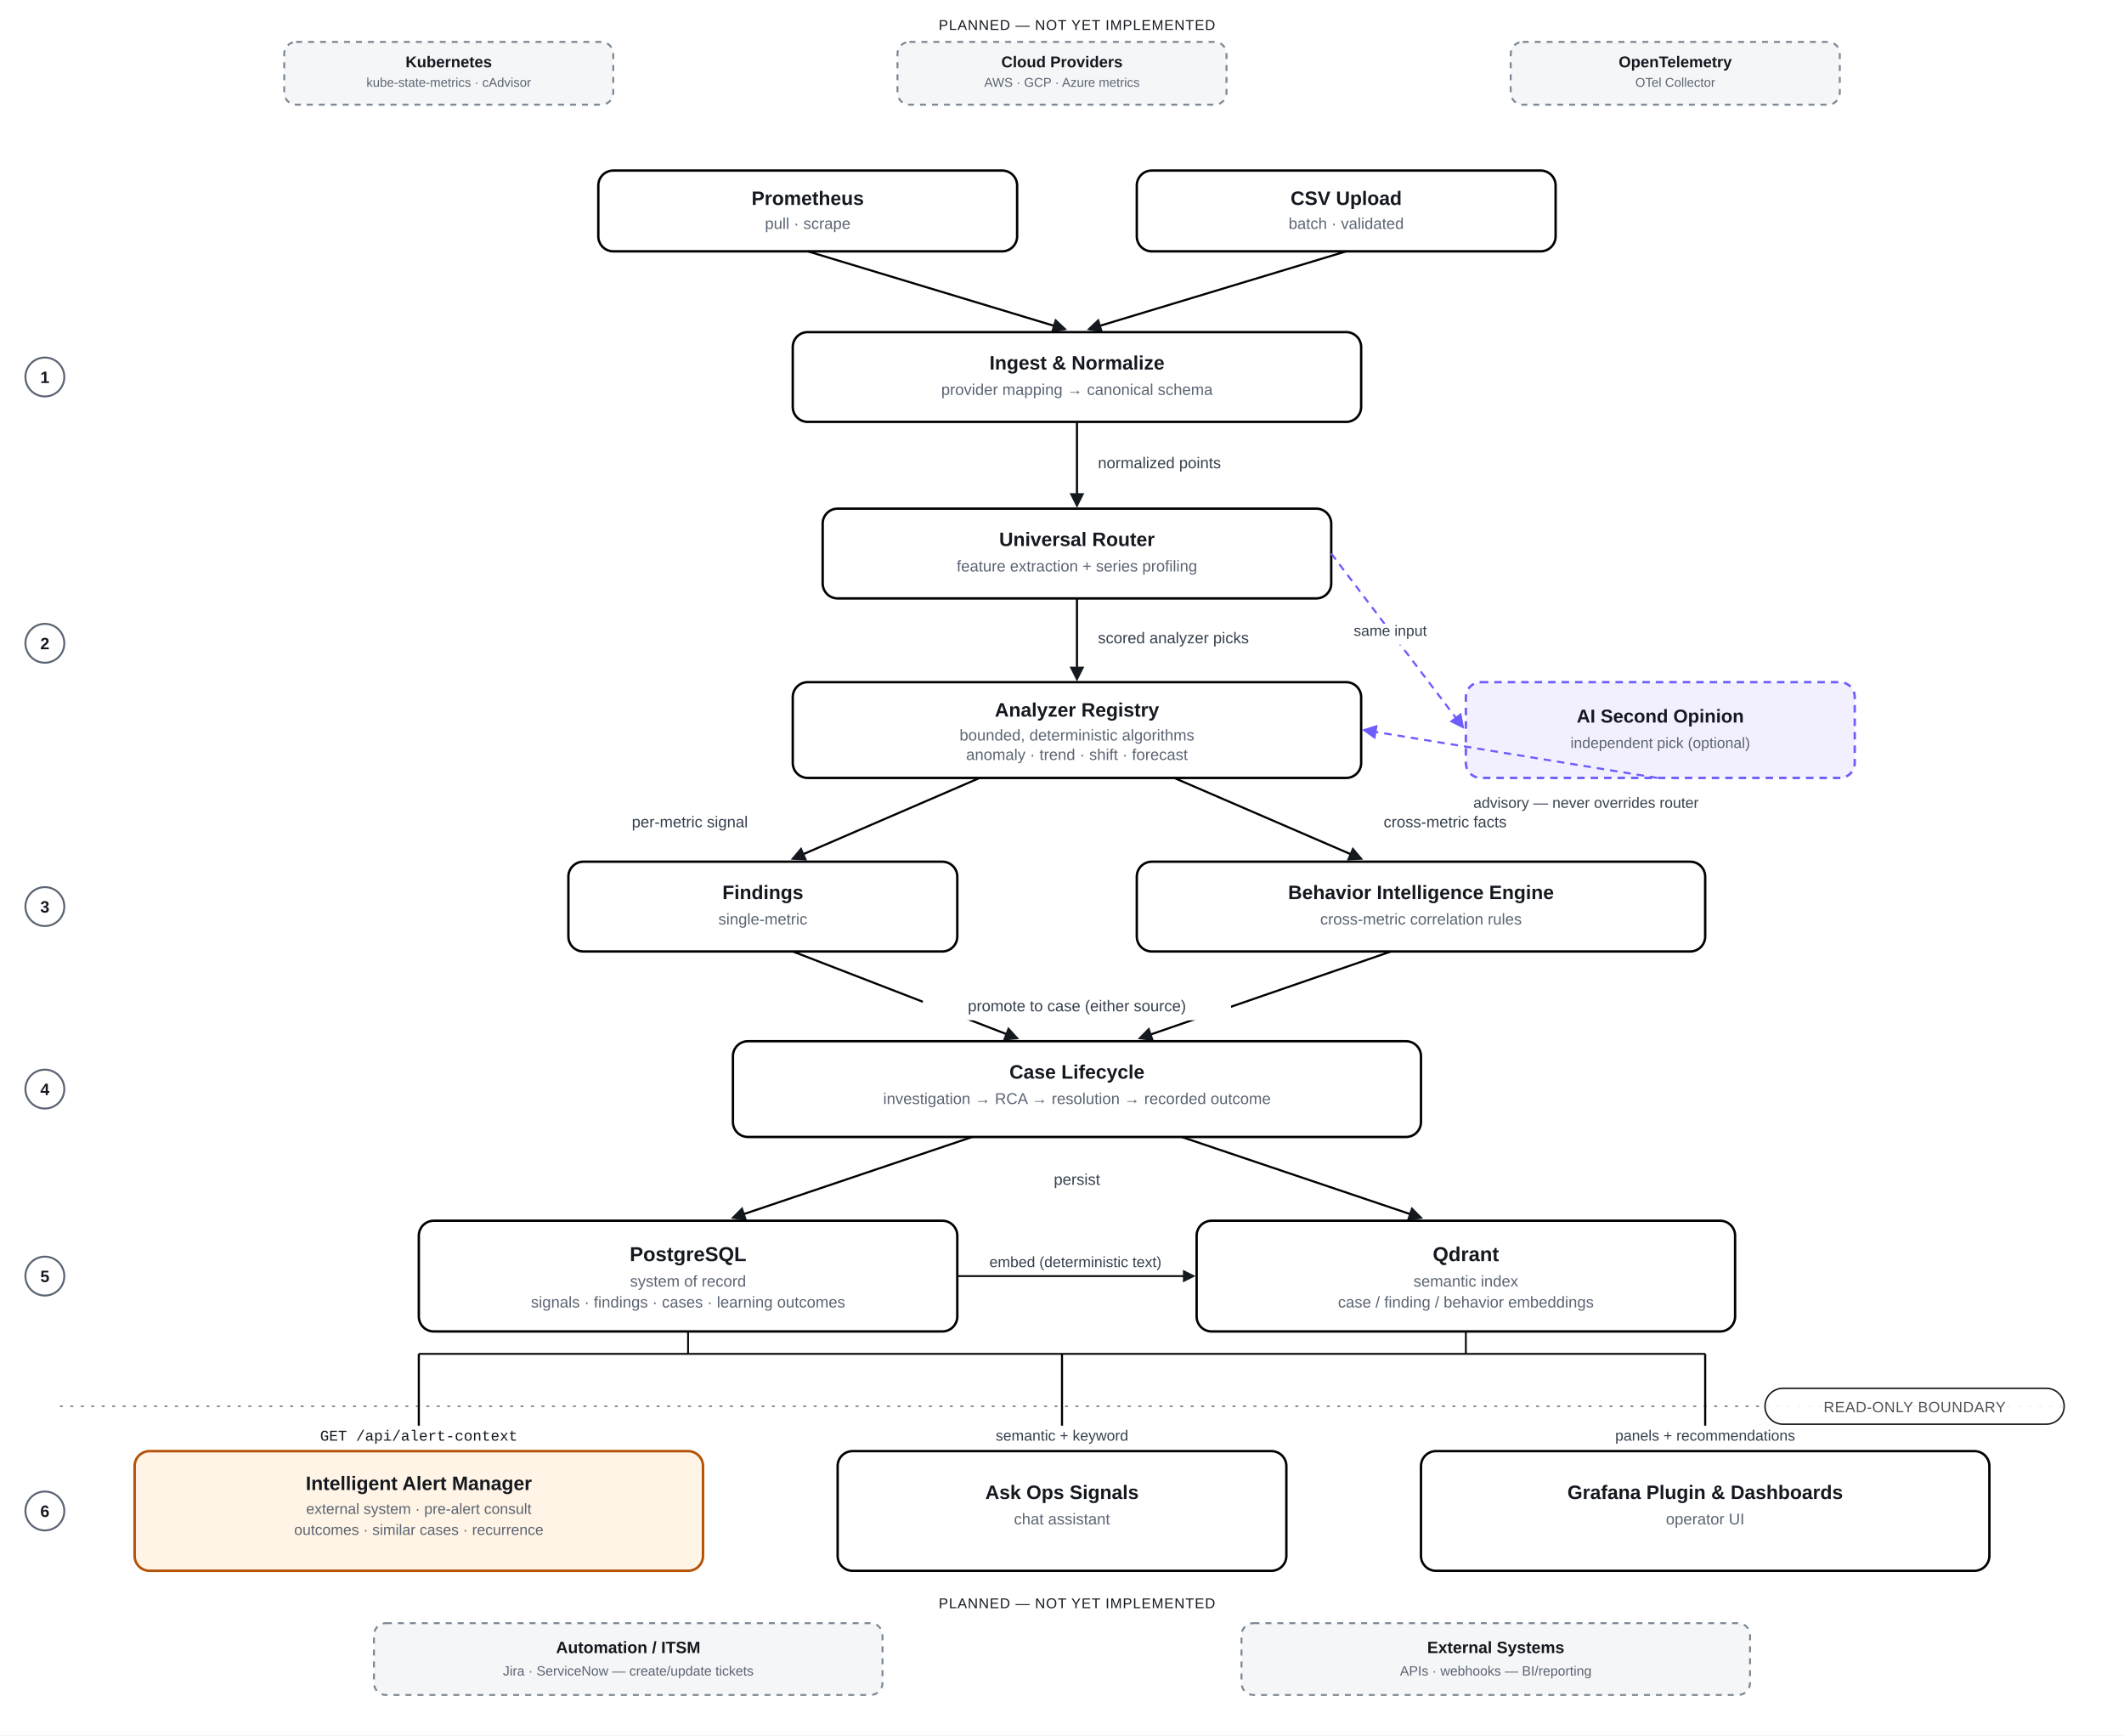
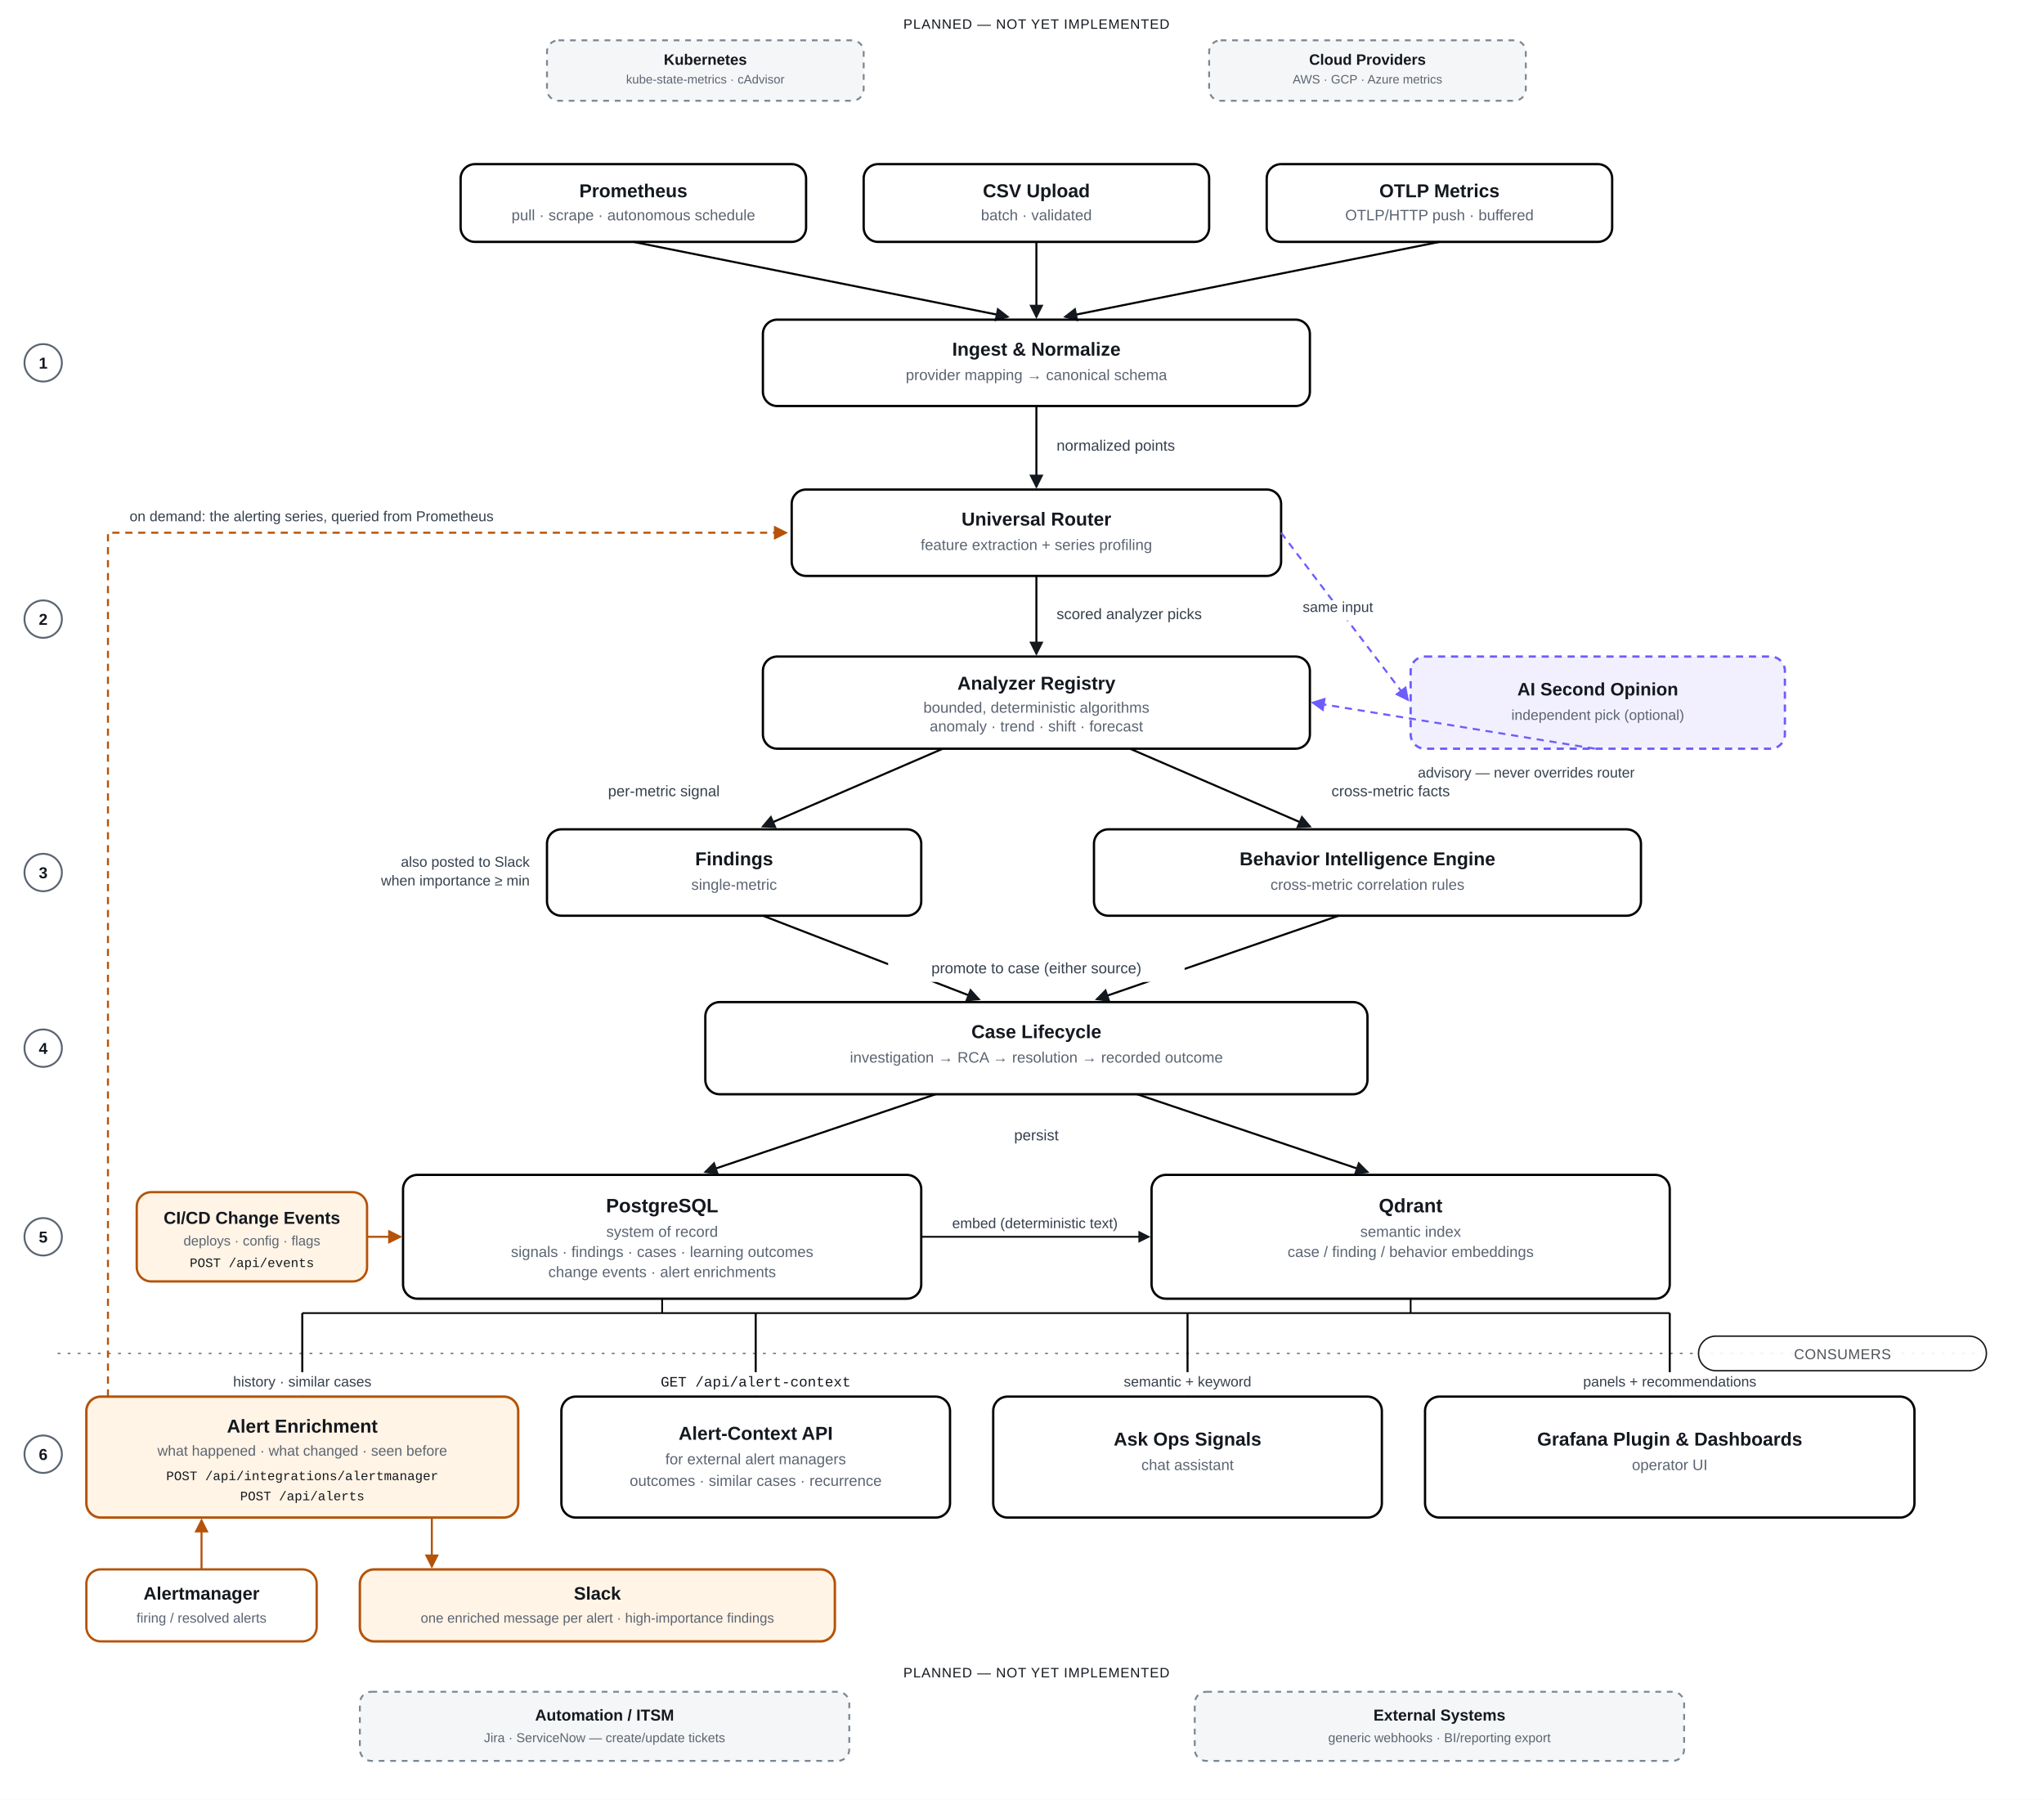
- <svg xmlns="http://www.w3.org/2000/svg" viewBox="0 0 1420 1160" role="img" aria-label="Ops Signals data flows from Prometheus and CSV sources through a Universal Router, a bounded analyzer registry with an optional AI second opinion, into single-metric Findings and cross-metric Behavior Findings. Both can be promoted to a Case with a recorded outcome, which persists to PostgreSQL and embeds into Qdrant. Three implemented consumers read from that shared store without writing back to it: an external Intelligent Alert Manager, the in-app Ask Ops Signals assistant, and Grafana dashboards. Kubernetes, cloud-provider, and OpenTelemetry sources, plus ITSM/automation and external-system consumers, are shown separately as planned, not yet implemented.">
+ <svg xmlns="http://www.w3.org/2000/svg" viewBox="0 0 1420 1250" role="img" aria-label="Ops Signals data flows from Prometheus, CSV, and OTLP sources through a Universal Router, a bounded analyzer registry with an optional AI second opinion, into single-metric Findings and cross-metric Behavior Findings. Both can be promoted to a Case with a recorded outcome, which persists to PostgreSQL and embeds into Qdrant; CI/CD change events are recorded in PostgreSQL too. Consumers read from that shared store: built-in Alert Enrichment (Alertmanager alerts in, one enriched Slack message out, which also triggers analysis of the alerting series on demand), the external alert-context API, the in-app Ask Ops Signals assistant, and the Grafana plugin. Slack receives enriched alerts and high-importance finding notifications. Kubernetes and cloud-provider sources, plus ITSM/automation and generic external-system consumers, are shown separately as planned, not yet implemented.">
  <style>
    text { font-family: 'Segoe UI', -apple-system, 'Helvetica Neue', Arial, sans-serif; fill: #14181f; }
    .box-title { font-weight: 600; }
    .box-sub { fill: #5b6472; }
    .arrow-label { fill: #35404d; }
    .stage-num { font-weight: 600; }
    .mono { font-family: 'SFMono-Regular', Consolas, 'Liberation Mono', Menlo, monospace; }
  </style>
-   <rect x="0" y="0" width="1420" height="1160" fill="#ffffff" />
+   <rect x="0" y="0" width="1420" height="1250" fill="#ffffff" />
  <text x="720" y="20" text-anchor="middle" font-size="9.5" letter-spacing="0.05em" fill="#7b8794">PLANNED — NOT YET IMPLEMENTED</text>
  <g style="color:#7b8794">
-     <rect x="190" y="28" width="220" height="42" rx="8" fill="#f5f6f7" stroke="currentColor" stroke-width="1.3" stroke-dasharray="4 4" />
-     <text x="300" y="45" text-anchor="middle" font-size="10.5" class="box-title">Kubernetes</text>
-     <text x="300" y="58" text-anchor="middle" font-size="8.5" class="box-sub">kube-state-metrics · cAdvisor</text>
-     <rect x="600" y="28" width="220" height="42" rx="8" fill="#f5f6f7" stroke="currentColor" stroke-width="1.3" stroke-dasharray="4 4" />
-     <text x="710" y="45" text-anchor="middle" font-size="10.5" class="box-title">Cloud Providers</text>
-     <text x="710" y="58" text-anchor="middle" font-size="8.5" class="box-sub">AWS · GCP · Azure metrics</text>
-     <rect x="1010" y="28" width="220" height="42" rx="8" fill="#f5f6f7" stroke="currentColor" stroke-width="1.3" stroke-dasharray="4 4" />
-     <text x="1120" y="45" text-anchor="middle" font-size="10.5" class="box-title">OpenTelemetry</text>
-     <text x="1120" y="58" text-anchor="middle" font-size="8.5" class="box-sub">OTel Collector</text>
+     <rect x="380" y="28" width="220" height="42" rx="8" fill="#f5f6f7" stroke="currentColor" stroke-width="1.3" stroke-dasharray="4 4" />
+     <text x="490" y="45" text-anchor="middle" font-size="10.5" class="box-title">Kubernetes</text>
+     <text x="490" y="58" text-anchor="middle" font-size="8.5" class="box-sub">kube-state-metrics · cAdvisor</text>
+     <rect x="840" y="28" width="220" height="42" rx="8" fill="#f5f6f7" stroke="currentColor" stroke-width="1.3" stroke-dasharray="4 4" />
+     <text x="950" y="45" text-anchor="middle" font-size="10.5" class="box-title">Cloud Providers</text>
+     <text x="950" y="58" text-anchor="middle" font-size="8.5" class="box-sub">AWS · GCP · Azure metrics</text>
  </g>
  <g transform="translate(0,90)">
    <defs>
      <marker id="arrow" viewBox="0 0 10 10" refX="8.5" refY="5" markerWidth="7" markerHeight="7" orient="auto-start-reverse">
        <path d="M0,0 L10,5 L0,10 z" style="fill:#14181f" />
      </marker>
      <marker id="arrow-purple" viewBox="0 0 10 10" refX="8.5" refY="5" markerWidth="7" markerHeight="7" orient="auto-start-reverse">
        <path d="M0,0 L10,5 L0,10 z" style="fill:#6d5dfc" />
      </marker>
      <marker id="arrow-amber" viewBox="0 0 10 10" refX="8.5" refY="5" markerWidth="7" markerHeight="7" orient="auto-start-reverse">
        <path d="M0,0 L10,5 L0,10 z" style="fill:#b45309" />
      </marker>
    </defs>
    <g style="color:#5b6472">
      <circle cx="30" cy="162" r="13" fill="none" stroke="currentColor" stroke-width="1.3" />
      <text x="30" y="166" text-anchor="middle" font-size="11" class="stage-num">1</text>
      <circle cx="30" cy="340" r="13" fill="none" stroke="currentColor" stroke-width="1.3" />
      <text x="30" y="344" text-anchor="middle" font-size="11" class="stage-num">2</text>
      <circle cx="30" cy="516" r="13" fill="none" stroke="currentColor" stroke-width="1.3" />
      <text x="30" y="520" text-anchor="middle" font-size="11" class="stage-num">3</text>
      <circle cx="30" cy="638" r="13" fill="none" stroke="currentColor" stroke-width="1.3" />
      <text x="30" y="642" text-anchor="middle" font-size="11" class="stage-num">4</text>
-       <circle cx="30" cy="763" r="13" fill="none" stroke="currentColor" stroke-width="1.3" />
-       <text x="30" y="767" text-anchor="middle" font-size="11" class="stage-num">5</text>
+       <circle cx="30" cy="769" r="13" fill="none" stroke="currentColor" stroke-width="1.3" />
+       <text x="30" y="773" text-anchor="middle" font-size="11" class="stage-num">5</text>
      <circle cx="30" cy="920" r="13" fill="none" stroke="currentColor" stroke-width="1.3" />
      <text x="30" y="924" text-anchor="middle" font-size="11" class="stage-num">6</text>
    </g>
-     <rect x="400" y="24" width="280" height="54" rx="10" fill="none" stroke="currentColor" stroke-width="1.6" />
-     <text x="540" y="47" text-anchor="middle" font-size="13" class="box-title">Prometheus</text>
-     <text x="540" y="63" text-anchor="middle" font-size="10.5" class="box-sub">pull · scrape</text>
-     <rect x="760" y="24" width="280" height="54" rx="10" fill="none" stroke="currentColor" stroke-width="1.6" />
-     <text x="900" y="47" text-anchor="middle" font-size="13" class="box-title">CSV Upload</text>
-     <text x="900" y="63" text-anchor="middle" font-size="10.5" class="box-sub">batch · validated</text>
-     <line x1="540" y1="78" x2="712" y2="130" stroke="currentColor" stroke-width="1.4" marker-end="url(#arrow)" />
-     <line x1="900" y1="78" x2="728" y2="130" stroke="currentColor" stroke-width="1.4" marker-end="url(#arrow)" />
+     <rect x="320" y="24" width="240" height="54" rx="10" fill="none" stroke="currentColor" stroke-width="1.6" />
+     <text x="440" y="47" text-anchor="middle" font-size="13" class="box-title">Prometheus</text>
+     <text x="440" y="63" text-anchor="middle" font-size="10.5" class="box-sub">pull · scrape · autonomous schedule</text>
+     <rect x="600" y="24" width="240" height="54" rx="10" fill="none" stroke="currentColor" stroke-width="1.6" />
+     <text x="720" y="47" text-anchor="middle" font-size="13" class="box-title">CSV Upload</text>
+     <text x="720" y="63" text-anchor="middle" font-size="10.5" class="box-sub">batch · validated</text>
+     <rect x="880" y="24" width="240" height="54" rx="10" fill="none" stroke="currentColor" stroke-width="1.6" />
+     <text x="1000" y="47" text-anchor="middle" font-size="13" class="box-title">OTLP Metrics</text>
+     <text x="1000" y="63" text-anchor="middle" font-size="10.5" class="box-sub">OTLP/HTTP push · buffered</text>
+     <line x1="440" y1="78" x2="700" y2="130" stroke="currentColor" stroke-width="1.4" marker-end="url(#arrow)" />
+     <line x1="720" y1="78" x2="720" y2="130" stroke="currentColor" stroke-width="1.4" marker-end="url(#arrow)" />
+     <line x1="1000" y1="78" x2="740" y2="130" stroke="currentColor" stroke-width="1.4" marker-end="url(#arrow)" />
    <rect x="530" y="132" width="380" height="60" rx="10" fill="none" stroke="currentColor" stroke-width="1.6" />
    <text x="720" y="157" text-anchor="middle" font-size="13" class="box-title">Ingest &amp; Normalize</text>
    <text x="720" y="174" text-anchor="middle" font-size="10.5" class="box-sub">provider mapping → canonical schema</text>
    <line x1="720" y1="192" x2="720" y2="248" stroke="currentColor" stroke-width="1.4" marker-end="url(#arrow)" />
    <text x="734" y="223" font-size="10.5" class="arrow-label">normalized points</text>
    <rect x="550" y="250" width="340" height="60" rx="10" fill="none" stroke="currentColor" stroke-width="1.6" />
    <text x="720" y="275" text-anchor="middle" font-size="13" class="box-title">Universal Router</text>
    <text x="720" y="292" text-anchor="middle" font-size="10.5" class="box-sub">feature extraction + series profiling</text>
    <line x1="720" y1="310" x2="720" y2="364" stroke="currentColor" stroke-width="1.4" marker-end="url(#arrow)" />
    <text x="734" y="340" font-size="10.5" class="arrow-label">scored analyzer picks</text>
    <rect x="530" y="366" width="380" height="64" rx="10" fill="none" stroke="currentColor" stroke-width="1.6" />
    <text x="720" y="389" text-anchor="middle" font-size="13" class="box-title">Analyzer Registry</text>
    <text x="720" y="405" text-anchor="middle" font-size="10.5" class="box-sub">bounded, deterministic algorithms</text>
    <text x="720" y="418" text-anchor="middle" font-size="10.5" class="box-sub">anomaly · trend · shift · forecast</text>
    <g style="color:#6d5dfc">
      <line x1="890" y1="280" x2="978" y2="396" stroke="currentColor" stroke-width="1.4" stroke-dasharray="5 4" marker-end="url(#arrow-purple)" />
      <rect x="902" y="327" width="62" height="14" fill="#ffffff" />
      <text x="905" y="335" font-size="10" class="arrow-label">same input</text>
      <rect x="980" y="366" width="260" height="64" rx="10" fill="#f2f0ff" stroke="currentColor" stroke-width="1.6" stroke-dasharray="5 4" />
      <text x="1110" y="393" text-anchor="middle" font-size="12.5" class="box-title">AI Second Opinion</text>
      <text x="1110" y="410" text-anchor="middle" font-size="10" class="box-sub">independent pick (optional)</text>
      <line x1="1108" y1="430" x2="912" y2="398" stroke="currentColor" stroke-width="1.4" stroke-dasharray="5 4" marker-end="url(#arrow-purple)" />
      <text x="985" y="450" font-size="10" class="arrow-label">advisory — never overrides router</text>
    </g>
    <line x1="655" y1="430" x2="530" y2="484" stroke="currentColor" stroke-width="1.4" marker-end="url(#arrow)" />
    <text x="500" y="463" text-anchor="end" font-size="10.5" class="arrow-label">per-metric signal</text>
    <line x1="785" y1="430" x2="910" y2="484" stroke="currentColor" stroke-width="1.4" marker-end="url(#arrow)" />
    <text x="925" y="463" font-size="10.5" class="arrow-label">cross-metric facts</text>
    <rect x="380" y="486" width="260" height="60" rx="10" fill="none" stroke="currentColor" stroke-width="1.6" />
    <text x="510" y="511" text-anchor="middle" font-size="13" class="box-title">Findings</text>
    <text x="510" y="528" text-anchor="middle" font-size="10.5" class="box-sub">single-metric</text>
    <rect x="760" y="486" width="380" height="60" rx="10" fill="none" stroke="currentColor" stroke-width="1.6" />
    <text x="950" y="511" text-anchor="middle" font-size="13" class="box-title">Behavior Intelligence Engine</text>
    <text x="950" y="528" text-anchor="middle" font-size="10.5" class="box-sub">cross-metric correlation rules</text>
    <line x1="530" y1="546" x2="680" y2="604" stroke="currentColor" stroke-width="1.4" marker-end="url(#arrow)" />
    <line x1="930" y1="546" x2="762" y2="604" stroke="currentColor" stroke-width="1.4" marker-end="url(#arrow)" />
    <rect x="617" y="577" width="206" height="15" fill="#ffffff" />
    <text x="720" y="586" text-anchor="middle" font-size="10.5" class="arrow-label">promote to case (either source)</text>
    <rect x="490" y="606" width="460" height="64" rx="10" fill="none" stroke="currentColor" stroke-width="1.6" />
    <text x="720" y="631" text-anchor="middle" font-size="13" class="box-title">Case Lifecycle</text>
    <text x="720" y="648" text-anchor="middle" font-size="10.5" class="box-sub">investigation → RCA → resolution → recorded outcome</text>
    <line x1="650" y1="670" x2="490" y2="724" stroke="currentColor" stroke-width="1.4" marker-end="url(#arrow)" />
    <line x1="790" y1="670" x2="950" y2="724" stroke="currentColor" stroke-width="1.4" marker-end="url(#arrow)" />
    <text x="720" y="702" text-anchor="middle" font-size="10.5" class="arrow-label">persist</text>
-     <rect x="280" y="726" width="360" height="74" rx="10" fill="none" stroke="currentColor" stroke-width="1.6" />
-     <text x="460" y="753" text-anchor="middle" font-size="13.5" class="box-title">PostgreSQL</text>
-     <text x="460" y="770" text-anchor="middle" font-size="10.5" class="box-sub">system of record</text>
-     <text x="460" y="784" text-anchor="middle" font-size="10.5" class="box-sub">signals · findings · cases · learning outcomes</text>
-     <rect x="800" y="726" width="360" height="74" rx="10" fill="none" stroke="currentColor" stroke-width="1.6" />
-     <text x="980" y="753" text-anchor="middle" font-size="13.5" class="box-title">Qdrant</text>
-     <text x="980" y="770" text-anchor="middle" font-size="10.5" class="box-sub">semantic index</text>
-     <text x="980" y="784" text-anchor="middle" font-size="10.5" class="box-sub">case / finding / behavior embeddings</text>
-     <line x1="640" y1="763" x2="798" y2="763" stroke="currentColor" stroke-width="1.2" marker-end="url(#arrow)" />
-     <text x="719" y="757" text-anchor="middle" font-size="10" class="arrow-label">embed (deterministic text)</text>
+     <rect x="280" y="726" width="360" height="86" rx="10" fill="none" stroke="currentColor" stroke-width="1.6" />
+     <text x="460" y="752" text-anchor="middle" font-size="13.5" class="box-title">PostgreSQL</text>
+     <text x="460" y="769" text-anchor="middle" font-size="10.5" class="box-sub">system of record</text>
+     <text x="460" y="783" text-anchor="middle" font-size="10.5" class="box-sub">signals · findings · cases · learning outcomes</text>
+     <text x="460" y="797" text-anchor="middle" font-size="10.5" class="box-sub">change events · alert enrichments</text>
+     <rect x="800" y="726" width="360" height="86" rx="10" fill="none" stroke="currentColor" stroke-width="1.6" />
+     <text x="980" y="752" text-anchor="middle" font-size="13.5" class="box-title">Qdrant</text>
+     <text x="980" y="769" text-anchor="middle" font-size="10.5" class="box-sub">semantic index</text>
+     <text x="980" y="783" text-anchor="middle" font-size="10.5" class="box-sub">case / finding / behavior embeddings</text>
+     <line x1="640" y1="769" x2="798" y2="769" stroke="currentColor" stroke-width="1.2" marker-end="url(#arrow)" />
+     <text x="719" y="763" text-anchor="middle" font-size="10" class="arrow-label">embed (deterministic text)</text>
+     <g style="color:#b45309">
+       <rect x="95" y="738" width="160" height="62" rx="10" fill="#fff4e5" stroke="currentColor" stroke-width="1.6" />
+       <text x="175" y="760" text-anchor="middle" font-size="12" class="box-title">CI/CD Change Events</text>
+       <text x="175" y="775" text-anchor="middle" font-size="9.5" class="box-sub">deploys · config · flags</text>
+       <text x="175" y="790" text-anchor="middle" font-size="9" class="mono">POST /api/events</text>
+       <line x1="255" y1="769" x2="278" y2="769" stroke="currentColor" stroke-width="1.4" marker-end="url(#arrow-amber)" />
+     </g>
    <line x1="40" y1="850" x2="1380" y2="850" stroke="currentColor" stroke-width="1" stroke-dasharray="2 5" opacity="0.5" />
    <rect x="1180" y="838" width="200" height="24" rx="12" fill="#ffffff" stroke="currentColor" stroke-width="1" opacity="0.9" />
-     <text x="1280" y="854" text-anchor="middle" font-size="10" letter-spacing="0.03em" opacity="0.75">READ‑ONLY BOUNDARY</text>
-     <line x1="460" y1="800" x2="460" y2="815" stroke="currentColor" stroke-width="1.2" />
-     <line x1="980" y1="800" x2="980" y2="815" stroke="currentColor" stroke-width="1.2" />
-     <line x1="280" y1="815" x2="1140" y2="815" stroke="currentColor" stroke-width="1.2" />
-     <line x1="280" y1="815" x2="280" y2="878" stroke="currentColor" stroke-width="1.4" marker-end="url(#arrow)" />
-     <line x1="710" y1="815" x2="710" y2="878" stroke="currentColor" stroke-width="1.4" marker-end="url(#arrow)" />
-     <line x1="1140" y1="815" x2="1140" y2="878" stroke="currentColor" stroke-width="1.4" marker-end="url(#arrow)" />
+     <text x="1280" y="854" text-anchor="middle" font-size="10" letter-spacing="0.03em" opacity="0.75">CONSUMERS</text>
+     <line x1="460" y1="812" x2="460" y2="822" stroke="currentColor" stroke-width="1.2" />
+     <line x1="980" y1="812" x2="980" y2="822" stroke="currentColor" stroke-width="1.2" />
+     <line x1="210" y1="822" x2="1160" y2="822" stroke="currentColor" stroke-width="1.2" />
+     <line x1="210" y1="822" x2="210" y2="878" stroke="currentColor" stroke-width="1.4" marker-end="url(#arrow)" />
+     <line x1="525" y1="822" x2="525" y2="878" stroke="currentColor" stroke-width="1.4" marker-end="url(#arrow)" />
+     <line x1="825" y1="822" x2="825" y2="878" stroke="currentColor" stroke-width="1.4" marker-end="url(#arrow)" />
+     <line x1="1160" y1="822" x2="1160" y2="878" stroke="currentColor" stroke-width="1.4" marker-end="url(#arrow)" />
    <g style="color:#b45309">
-       <rect x="90" y="880" width="380" height="80" rx="10" fill="#fff4e5" stroke="currentColor" stroke-width="1.7" />
-       <text x="280" y="906" text-anchor="middle" font-size="13" class="box-title">Intelligent Alert Manager</text>
-       <text x="280" y="922" text-anchor="middle" font-size="10" class="box-sub">external system · pre-alert consult</text>
-       <text x="280" y="936" text-anchor="middle" font-size="10" class="box-sub">outcomes · similar cases · recurrence</text>
-       <rect x="204" y="863" width="152" height="16" fill="#ffffff" />
-       <text x="280" y="873" text-anchor="middle" font-size="10" class="mono">GET /api/alert-context</text>
+       <path d="M 75 880 V 280 H 546" fill="none" stroke="currentColor" stroke-width="1.4" stroke-dasharray="5 4" marker-end="url(#arrow-amber)" />
+       <text x="90" y="272" font-size="10" class="arrow-label">on demand: the alerting series, queried from Prometheus</text>
+       <rect x="60" y="880" width="300" height="84" rx="10" fill="#fff4e5" stroke="currentColor" stroke-width="1.7" />
+       <text x="210" y="905" text-anchor="middle" font-size="13" class="box-title">Alert Enrichment</text>
+       <text x="210" y="921" text-anchor="middle" font-size="10" class="box-sub">what happened · what changed · seen before</text>
+       <text x="210" y="938" text-anchor="middle" font-size="9" class="mono">POST /api/integrations/alertmanager</text>
+       <text x="210" y="952" text-anchor="middle" font-size="9" class="mono">POST /api/alerts</text>
+       <rect x="140" y="863" width="140" height="16" fill="#ffffff" />
+       <text x="210" y="873" text-anchor="middle" font-size="10" class="arrow-label">history · similar cases</text>
+       <rect x="60" y="1000" width="160" height="50" rx="10" fill="none" stroke="currentColor" stroke-width="1.6" />
+       <text x="140" y="1021" text-anchor="middle" font-size="12.5" class="box-title">Alertmanager</text>
+       <text x="140" y="1037" text-anchor="middle" font-size="9.5" class="box-sub">firing / resolved alerts</text>
+       <line x1="140" y1="1000" x2="140" y2="966" stroke="currentColor" stroke-width="1.4" marker-end="url(#arrow-amber)" />
+       <rect x="250" y="1000" width="330" height="50" rx="10" fill="#fff4e5" stroke="currentColor" stroke-width="1.7" />
+       <text x="415" y="1021" text-anchor="middle" font-size="12.5" class="box-title">Slack</text>
+       <text x="415" y="1037" text-anchor="middle" font-size="9.5" class="box-sub">one enriched message per alert · high-importance findings</text>
+       <line x1="300" y1="964" x2="300" y2="998" stroke="currentColor" stroke-width="1.4" marker-end="url(#arrow-amber)" />
+       <text x="368" y="512" text-anchor="end" font-size="10" class="arrow-label">also posted to Slack</text>
+       <text x="368" y="525" text-anchor="end" font-size="10" class="arrow-label">when importance ≥ min</text>
    </g>
-     <rect x="560" y="880" width="300" height="80" rx="10" fill="none" stroke="currentColor" stroke-width="1.6" />
-     <text x="710" y="912" text-anchor="middle" font-size="13" class="box-title">Ask Ops Signals</text>
-     <text x="710" y="929" text-anchor="middle" font-size="10.5" class="box-sub">chat assistant</text>
-     <rect x="650" y="863" width="120" height="16" fill="#ffffff" />
-     <text x="710" y="873" text-anchor="middle" font-size="10" class="arrow-label">semantic + keyword</text>
-     <rect x="950" y="880" width="380" height="80" rx="10" fill="none" stroke="currentColor" stroke-width="1.6" />
-     <text x="1140" y="912" text-anchor="middle" font-size="13" class="box-title">Grafana Plugin &amp; Dashboards</text>
-     <text x="1140" y="929" text-anchor="middle" font-size="10.5" class="box-sub">operator UI</text>
-     <rect x="1062" y="863" width="156" height="16" fill="#ffffff" />
-     <text x="1140" y="873" text-anchor="middle" font-size="10" class="arrow-label">panels + recommendations</text>
+     <rect x="390" y="880" width="270" height="84" rx="10" fill="none" stroke="currentColor" stroke-width="1.6" />
+     <text x="525" y="910" text-anchor="middle" font-size="13" class="box-title">Alert-Context API</text>
+     <text x="525" y="927" text-anchor="middle" font-size="10.5" class="box-sub">for external alert managers</text>
+     <text x="525" y="942" text-anchor="middle" font-size="10.5" class="box-sub">outcomes · similar cases · recurrence</text>
+     <rect x="450" y="863" width="150" height="16" fill="#ffffff" />
+     <text x="525" y="873" text-anchor="middle" font-size="10" class="mono">GET /api/alert-context</text>
+     <rect x="690" y="880" width="270" height="84" rx="10" fill="none" stroke="currentColor" stroke-width="1.6" />
+     <text x="825" y="914" text-anchor="middle" font-size="13" class="box-title">Ask Ops Signals</text>
+     <text x="825" y="931" text-anchor="middle" font-size="10.5" class="box-sub">chat assistant</text>
+     <rect x="765" y="863" width="120" height="16" fill="#ffffff" />
+     <text x="825" y="873" text-anchor="middle" font-size="10" class="arrow-label">semantic + keyword</text>
+     <rect x="990" y="880" width="340" height="84" rx="10" fill="none" stroke="currentColor" stroke-width="1.6" />
+     <text x="1160" y="914" text-anchor="middle" font-size="13" class="box-title">Grafana Plugin &amp; Dashboards</text>
+     <text x="1160" y="931" text-anchor="middle" font-size="10.5" class="box-sub">operator UI</text>
+     <rect x="1082" y="863" width="156" height="16" fill="#ffffff" />
+     <text x="1160" y="873" text-anchor="middle" font-size="10" class="arrow-label">panels + recommendations</text>
  </g>
-   <text x="720" y="1075" text-anchor="middle" font-size="9.5" letter-spacing="0.05em" fill="#7b8794">PLANNED — NOT YET IMPLEMENTED</text>
+   <text x="720" y="1165" text-anchor="middle" font-size="9.5" letter-spacing="0.05em" fill="#7b8794">PLANNED — NOT YET IMPLEMENTED</text>
  <g style="color:#7b8794">
-     <rect x="250" y="1085" width="340" height="48" rx="8" fill="#f5f6f7" stroke="currentColor" stroke-width="1.3" stroke-dasharray="4 4" />
-     <text x="420" y="1105" text-anchor="middle" font-size="11" class="box-title">Automation / ITSM</text>
-     <text x="420" y="1120" text-anchor="middle" font-size="9" class="box-sub">Jira · ServiceNow — create/update tickets</text>
-     <rect x="830" y="1085" width="340" height="48" rx="8" fill="#f5f6f7" stroke="currentColor" stroke-width="1.3" stroke-dasharray="4 4" />
-     <text x="1000" y="1105" text-anchor="middle" font-size="11" class="box-title">External Systems</text>
-     <text x="1000" y="1120" text-anchor="middle" font-size="9" class="box-sub">APIs · webhooks — BI/reporting</text>
+     <rect x="250" y="1175" width="340" height="48" rx="8" fill="#f5f6f7" stroke="currentColor" stroke-width="1.3" stroke-dasharray="4 4" />
+     <text x="420" y="1195" text-anchor="middle" font-size="11" class="box-title">Automation / ITSM</text>
+     <text x="420" y="1210" text-anchor="middle" font-size="9" class="box-sub">Jira · ServiceNow — create/update tickets</text>
+     <rect x="830" y="1175" width="340" height="48" rx="8" fill="#f5f6f7" stroke="currentColor" stroke-width="1.3" stroke-dasharray="4 4" />
+     <text x="1000" y="1195" text-anchor="middle" font-size="11" class="box-title">External Systems</text>
+     <text x="1000" y="1210" text-anchor="middle" font-size="9" class="box-sub">generic webhooks · BI/reporting export</text>
  </g>
</svg>
